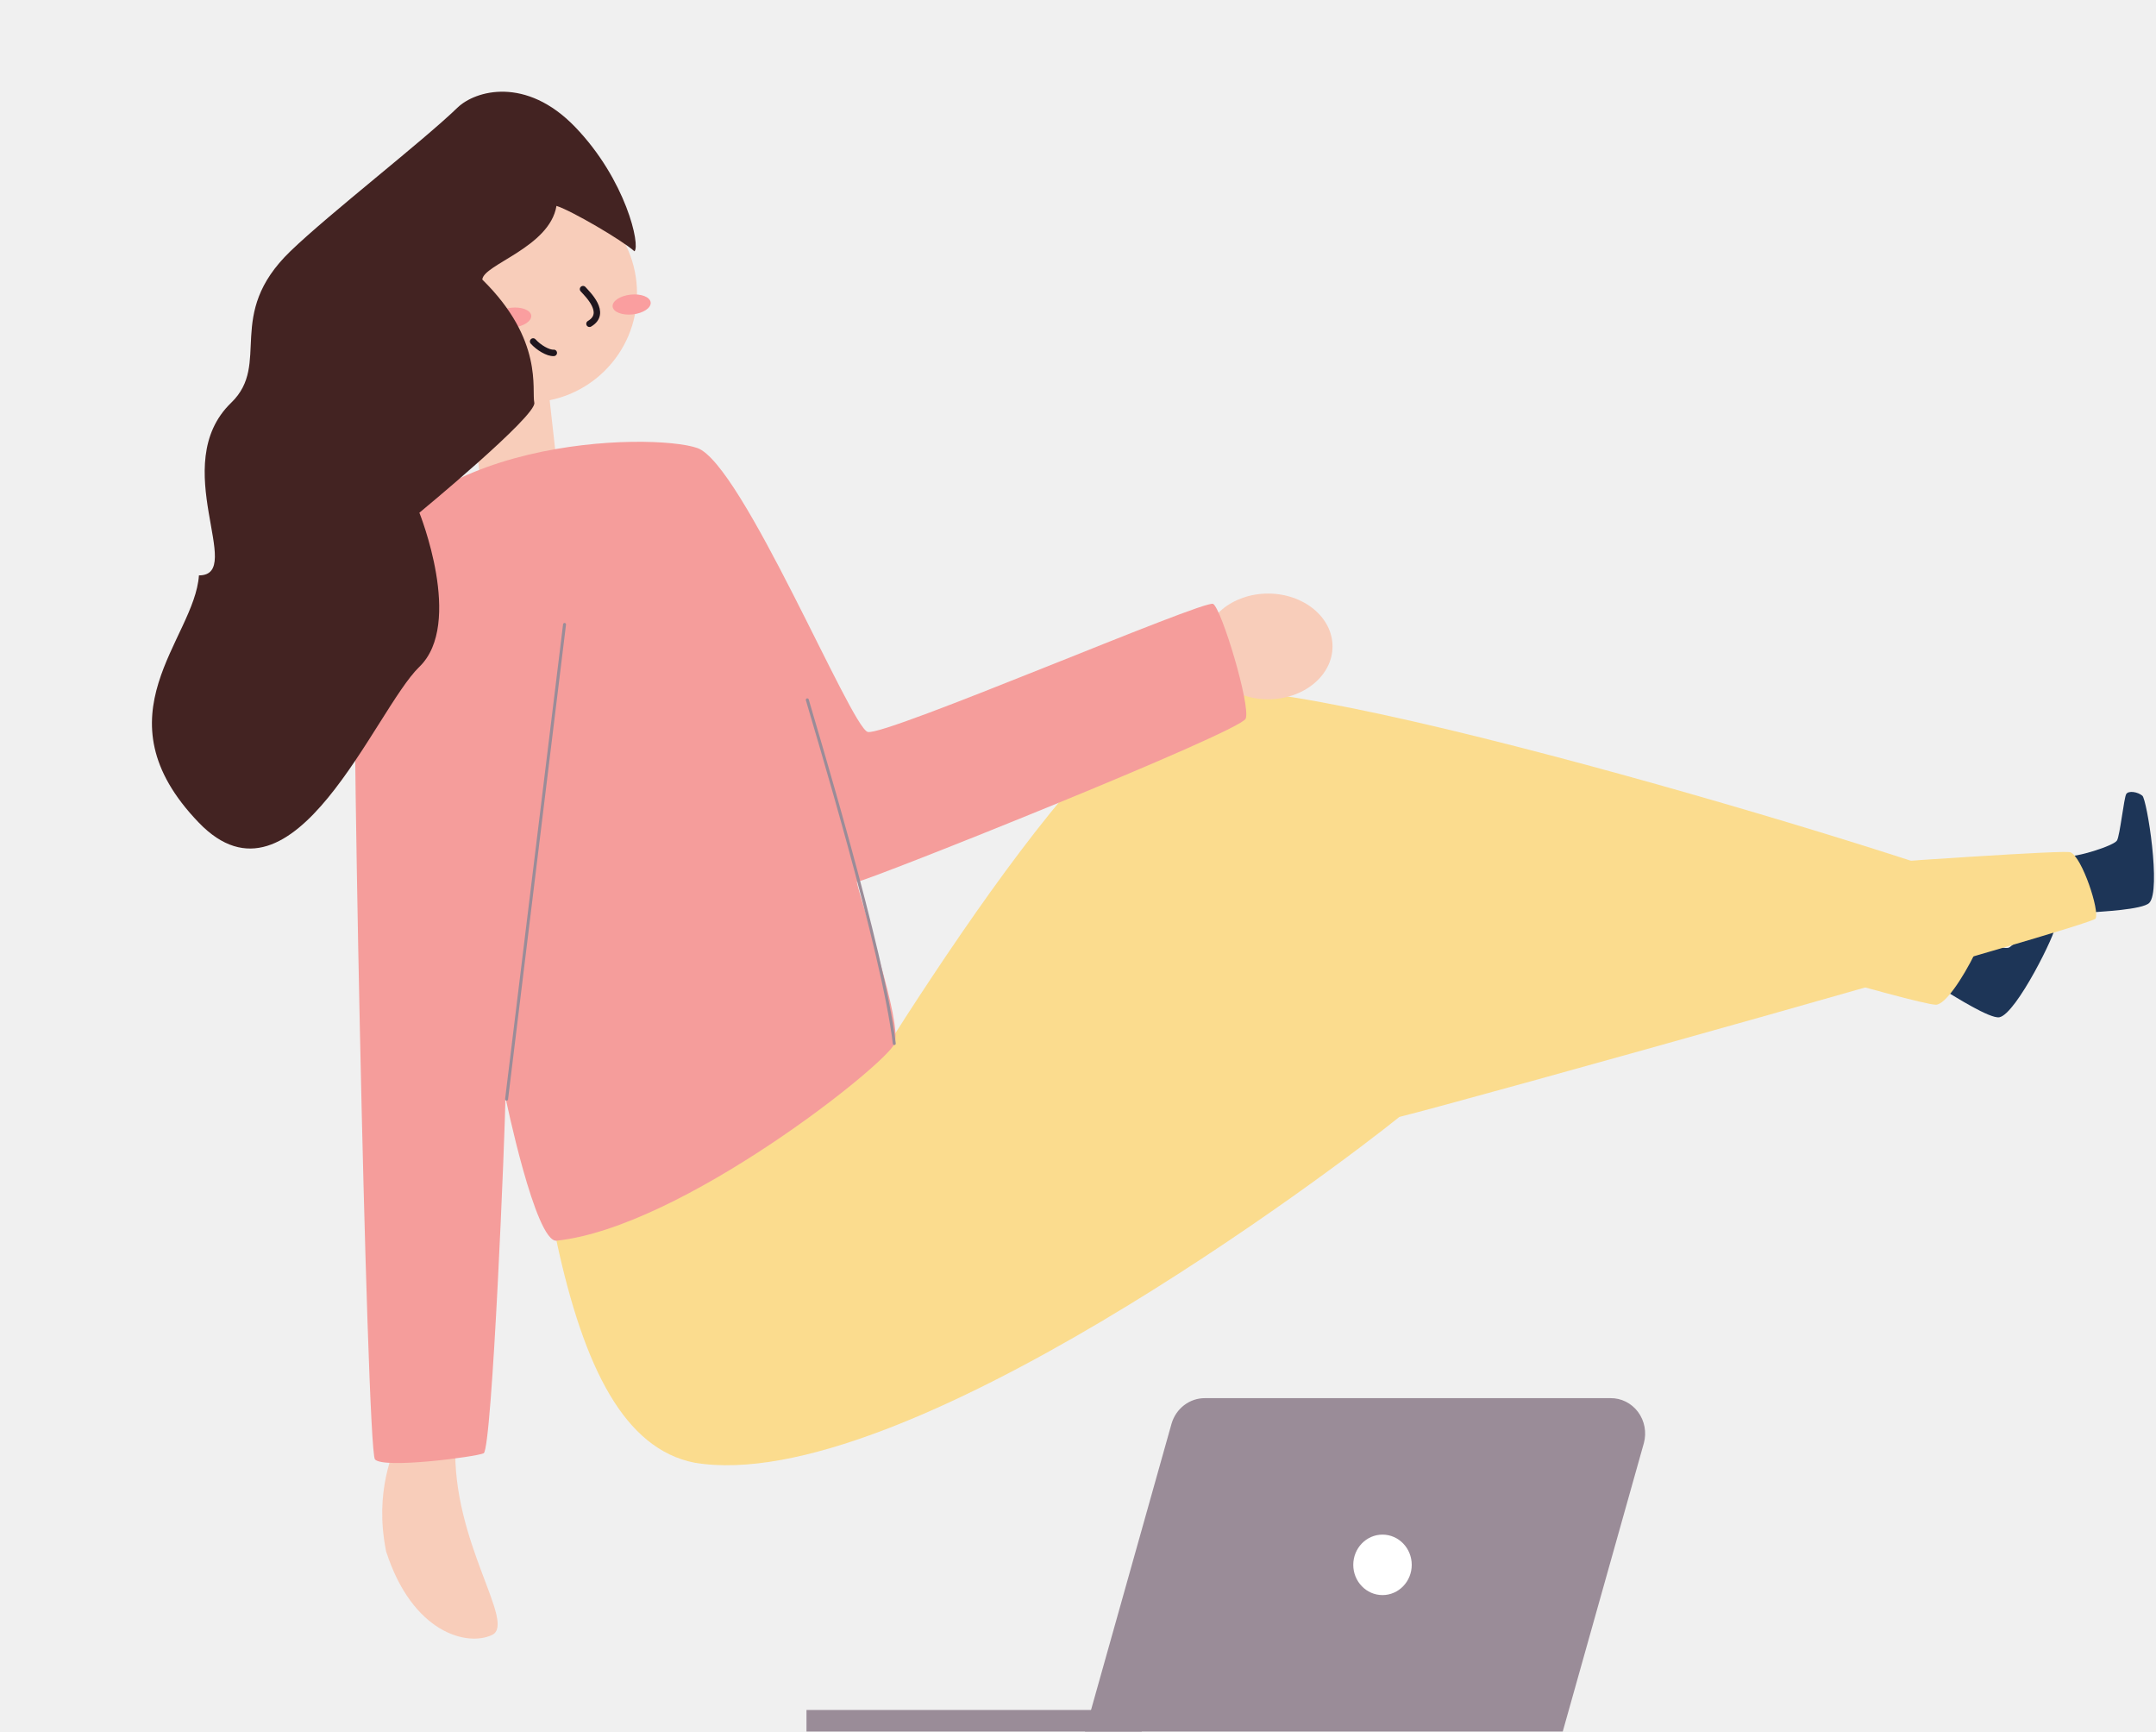
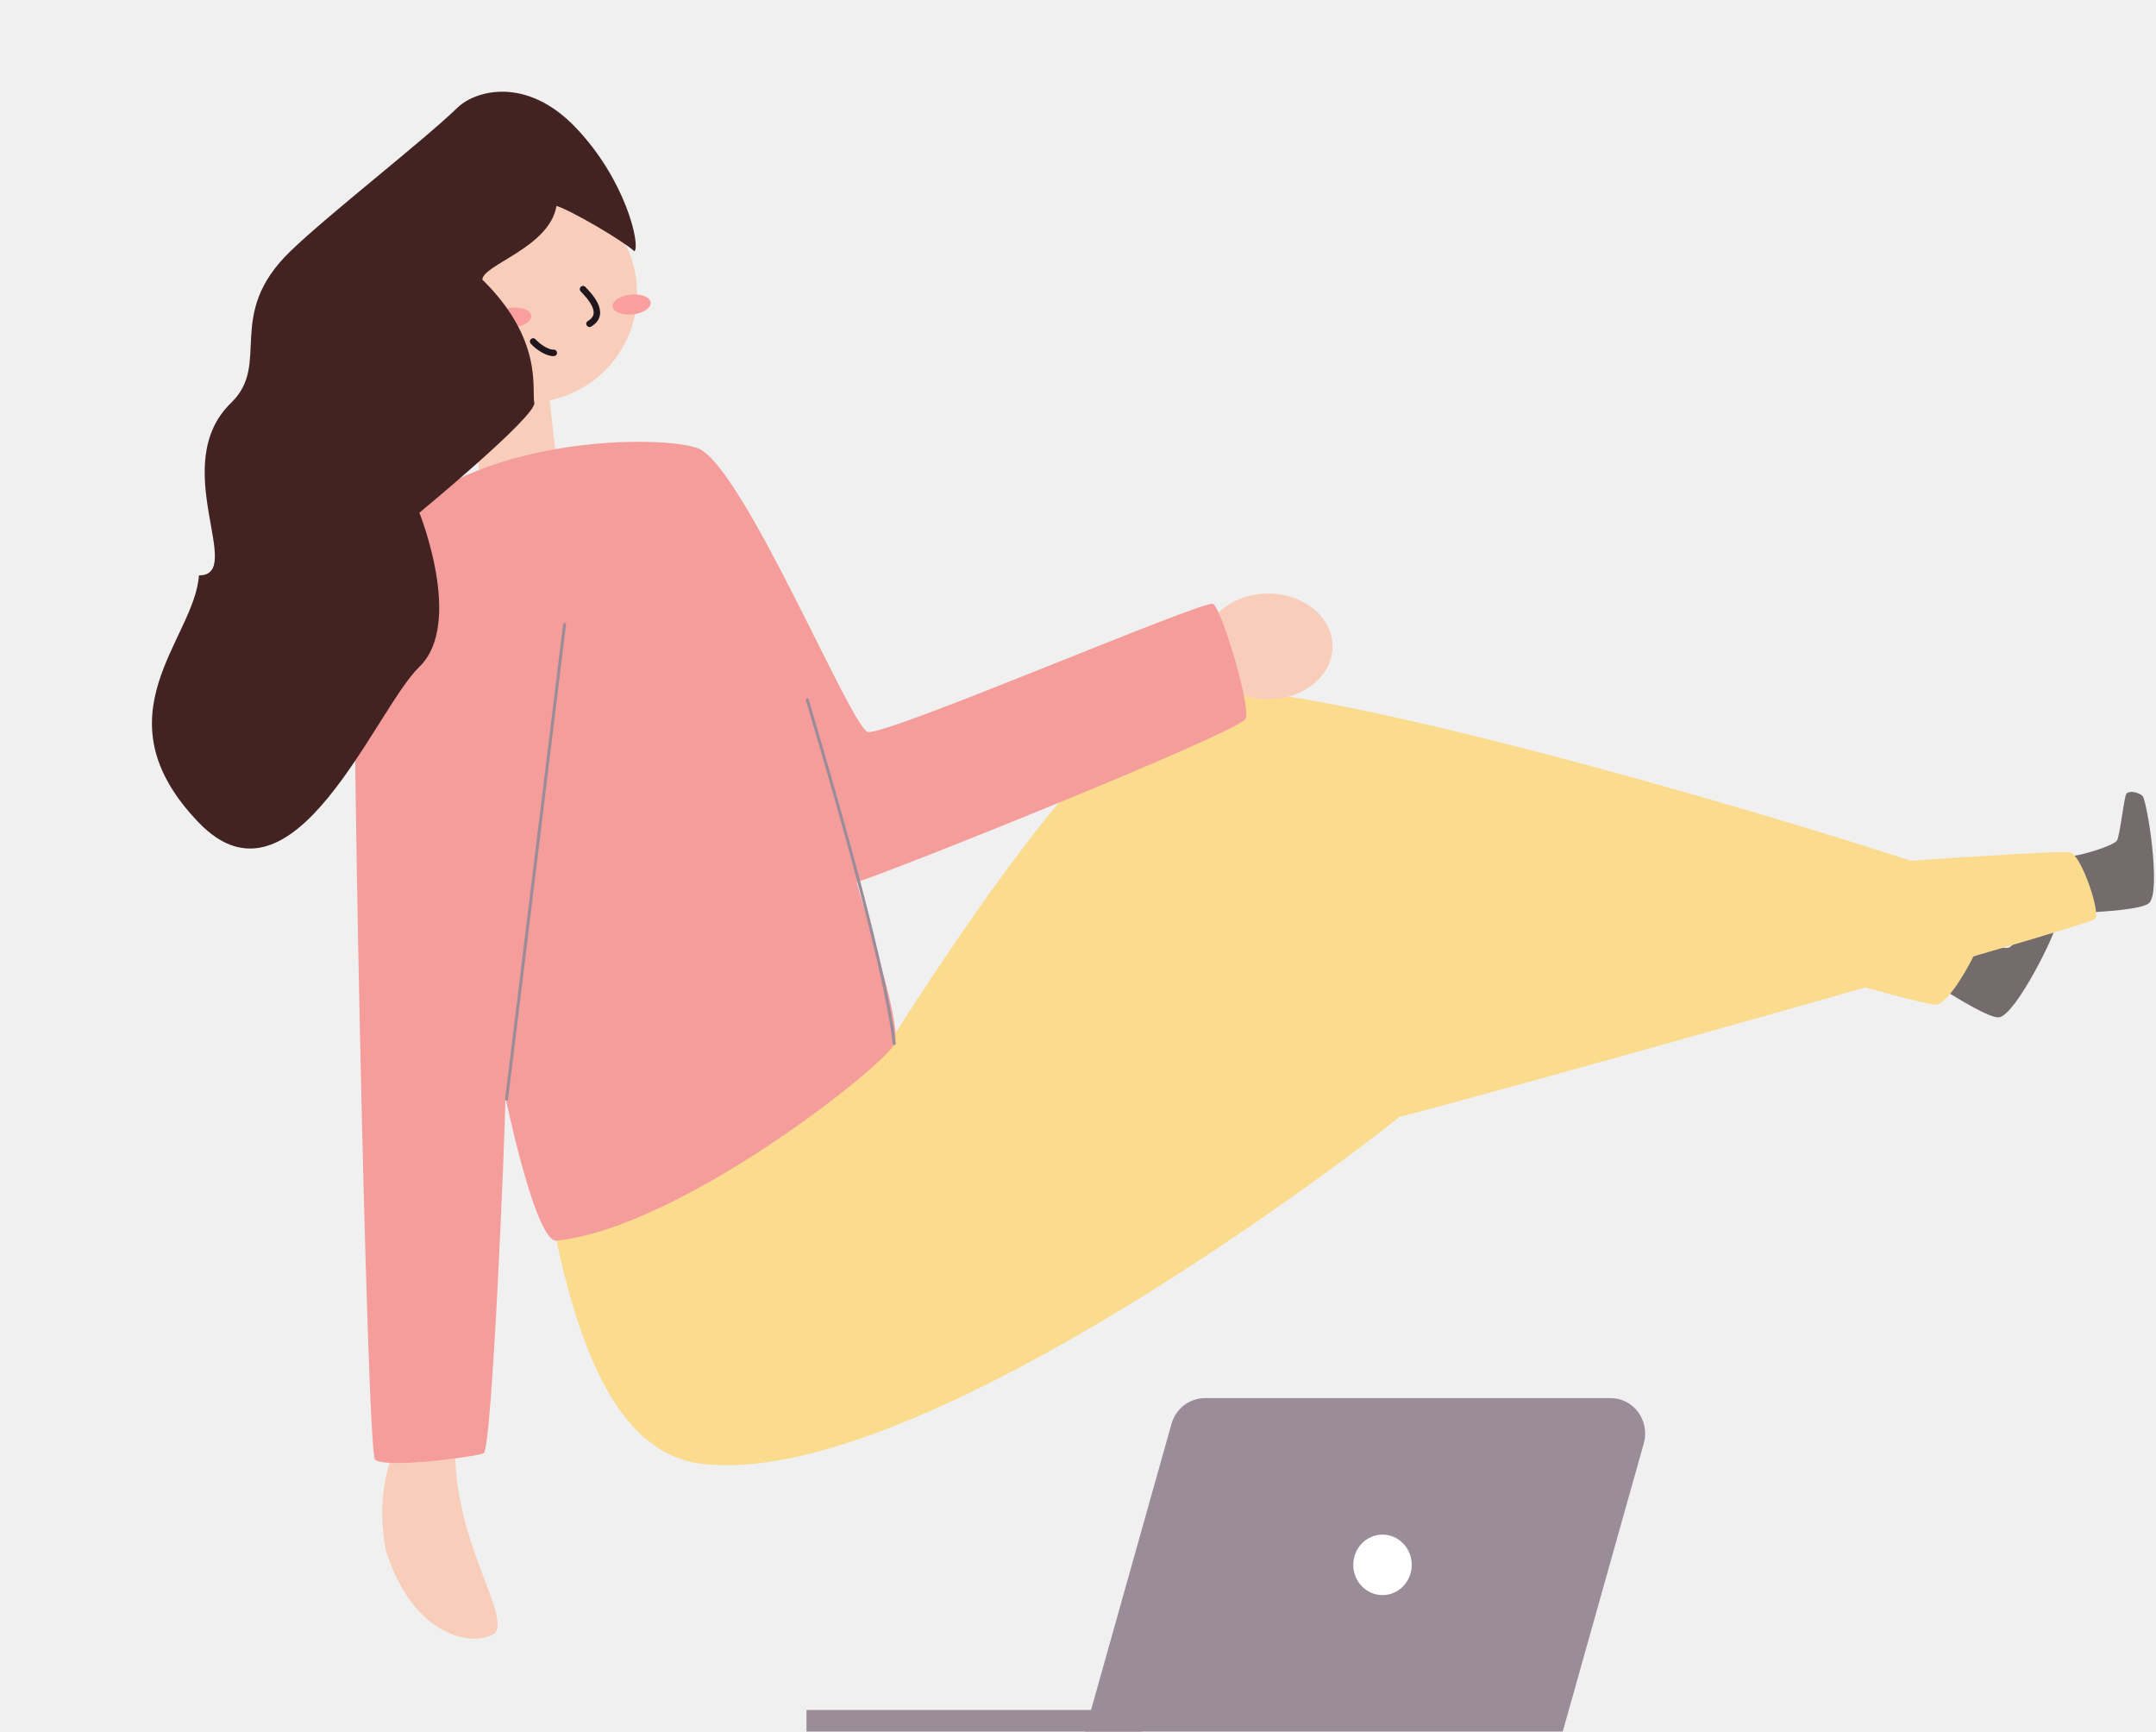
<svg xmlns="http://www.w3.org/2000/svg" width="401" height="322" viewBox="0 0 401 322" fill="none">
  <g clip-path="url(#clip0_19_6)">
-     <path d="M389.07 169.66C390.44 169.53 398.51 169.18 399.75 167.9C402 165.58 399.32 148.69 398.46 147.97C397.6 147.25 395.88 146.97 395.46 147.67C395.04 148.37 394.3 155.31 393.75 156.29C393.2 157.27 386.03 159.54 384.17 159.22" fill="#1d3557" />
-     <path d="M362.13 184.45C363.31 185.14 370.13 189.5 371.87 189.17C375.04 188.56 382.57 173.17 382.28 172.17C381.99 171.17 380.78 169.82 380 170.17C379.22 170.52 374.65 175.74 373.64 176.22C372.63 176.7 365.46 174.44 364.12 173.11" fill="#1d3557" />
+     <path d="M389.07 169.66C390.44 169.53 398.51 169.18 399.75 167.9C402 165.58 399.32 148.69 398.46 147.97C397.6 147.25 395.88 146.97 395.46 147.67C395.04 148.37 394.3 155.31 393.75 156.29C393.2 157.27 386.03 159.54 384.17 159.22" fill="#746C6C" />
+     <path d="M362.13 184.45C363.31 185.14 370.13 189.5 371.87 189.17C375.04 188.56 382.57 173.17 382.28 172.17C381.99 171.17 380.78 169.82 380 170.17C379.22 170.52 374.65 175.74 373.64 176.22C372.63 176.7 365.46 174.44 364.12 173.11" fill="#746C6C" />
    <path d="M74 267.32C73.27 270 69.55 277.11 71.81 288.48C76.68 303.66 86.89 306.23 91.51 304.04C96.13 301.85 84 286.78 84.7 268.54" fill="#F8CDBA" />
    <path d="M220.42 128.72C239 122.93 368.15 163 370.47 165.54C372.79 168.08 363.47 186.84 360.05 186.84C356.63 186.84 309.8 172.94 309.8 172.94L148.8 220.41C155.13 211.15 198.46 135.58 220.42 128.72Z" fill="#FBDC8E" />
    <path d="M235.86 130.04C242.476 130.04 247.84 125.639 247.84 120.21C247.84 114.781 242.476 110.38 235.86 110.38C229.244 110.38 223.88 114.781 223.88 120.21C223.88 125.639 229.244 130.04 235.86 130.04Z" fill="#F8CDBA" />
    <path d="M103.49 230.68C108.62 254.6 116.24 269.44 129.15 272C167.54 278.48 248.77 217 260.28 207.7C271.28 205.03 388.91 172.17 389.75 170.83C390.59 169.49 387.24 159.32 385.08 158.49C382.92 157.66 272 166 266.79 167C248.52 169.47 137.72 194.3 103.49 230.68Z" fill="#FBDC8E" />
    <path d="M89.11 87.25C89.3 89.02 103.68 87.44 103.49 85.67L101.49 67.77L87.15 69.34L89.11 87.25Z" fill="#F8CDBA" />
    <path d="M98.13 73.69C96.73 73.85 88.13 78.8 88.43 81.01L87.15 69.34C89.38 69.1 98.13 73.69 98.13 73.69Z" fill="#1F161E" />
    <path d="M98.19 74.83C109.396 74.83 118.48 65.746 118.48 54.54C118.48 43.334 109.396 34.25 98.19 34.25C86.984 34.25 77.9 43.334 77.9 54.54C77.9 65.746 86.984 74.83 98.19 74.83Z" fill="#F8CDBA" />
    <path d="M117.681 58.466C119.636 58.252 121.13 57.255 121.019 56.24C120.908 55.224 119.234 54.574 117.279 54.788C115.325 55.001 113.83 55.998 113.941 57.014C114.052 58.029 115.727 58.679 117.681 58.466Z" fill="#FA9E9F" />
    <path d="M95.468 60.905C97.422 60.692 98.917 59.695 98.806 58.679C98.695 57.664 97.02 57.014 95.066 57.227C93.111 57.441 91.617 58.438 91.728 59.453C91.839 60.469 93.513 61.119 95.468 60.905Z" fill="#FA9E9F" />
    <path d="M108.44 53.77C109.2 54.63 113.03 58.22 109.64 60.21" stroke="#1F161E" stroke-width="1.2" stroke-miterlimit="10" stroke-linecap="round" />
    <path d="M103 65.62C101.94 65.7 100.16 64.62 99.16 63.5" stroke="#1F161E" stroke-width="1.2" stroke-miterlimit="10" stroke-linecap="round" />
    <path d="M79.79 63.59C82.38 63.59 84.48 61.49 84.48 58.9C84.48 56.31 82.38 54.21 79.79 54.21C77.2 54.21 75.1 56.31 75.1 58.9C75.1 61.49 77.2 63.59 79.79 63.59Z" fill="#F8CDBA" />
    <path d="M66.14 109.16C75.11 81 121.4 80.4 129.71 83.32C138.02 86.24 158.24 135.21 161.39 136.11C164.54 137.01 224.06 111.4 225.63 112.3C227.2 113.2 232.63 131.17 231.69 133.64C230.75 136.11 161.61 163.74 159.36 164C160.04 167.6 167.9 190.29 166.36 194.1C164.82 197.91 126.82 228.25 103.52 230.72C99.58 231.09 94 204 94 204C94 209.39 91.53 269.59 89.95 270.26C88.37 270.93 71.31 273.18 69.74 271.39C68.17 269.6 65 112.69 66.14 109.16Z" fill="#F59D9B" />
    <path d="M94.22 204.4L105 116.12" stroke="#9A8C98" stroke-width="0.55" stroke-miterlimit="10" stroke-linecap="round" />
    <path d="M166.33 194.06C164.33 176.99 151.33 134.31 150.15 130.14" stroke="#9A8C98" stroke-width="0.55" stroke-miterlimit="10" stroke-linecap="round" />
    <path d="M106.947 23.589C97.841 14.158 88.422 16.8 85.084 20.023C78.501 26.379 61.232 39.748 54 46.731C41.722 58.586 50.52 67.631 43 74.892C31.015 86.463 45.808 107 37 107C36.199 118.934 17.743 133.056 37 153C54.638 171.267 69.698 132.016 78 124C86.302 115.984 78 95.346 78 95.346C78 95.346 99.902 77.279 99.377 74.892C98.851 72.505 101.144 63.216 89.707 51.992C89.883 49.177 102.227 46.024 103.5 38.287C106.263 39.152 115.691 44.655 118 46.731C119.147 45.721 116.455 33.436 106.947 23.589Z" fill="#432322" />
  </g>
  <g clip-path="url(#clip1_19_6)">
    <path d="M290.659 322H201.795L217.895 264.758C218.295 263.376 219.118 262.165 220.241 261.307C221.363 260.449 222.724 259.991 224.119 260H299.526C300.515 259.986 301.495 260.21 302.386 260.655C303.278 261.101 304.056 261.755 304.66 262.565C305.265 263.376 305.678 264.321 305.867 265.326C306.056 266.331 306.016 267.367 305.75 268.353L290.659 322Z" fill="#9A8C98" />
    <path d="M257.135 296.622C260.137 296.622 262.572 294.105 262.572 291C262.572 287.895 260.137 285.378 257.135 285.378C254.132 285.378 251.698 287.895 251.698 291C251.698 294.105 254.132 296.622 257.135 296.622Z" fill="white" />
    <path d="M212.352 317.987H150V322.01H212.352V317.987Z" fill="#9A8C98" />
  </g>
  <defs>
    <clipPath id="clip0_19_6">
      <rect width="401" height="305" fill="white" />
    </clipPath>
    <clipPath id="clip1_19_6">
      <rect width="156" height="62" fill="white" transform="translate(150 260)" />
    </clipPath>
  </defs>
</svg>
